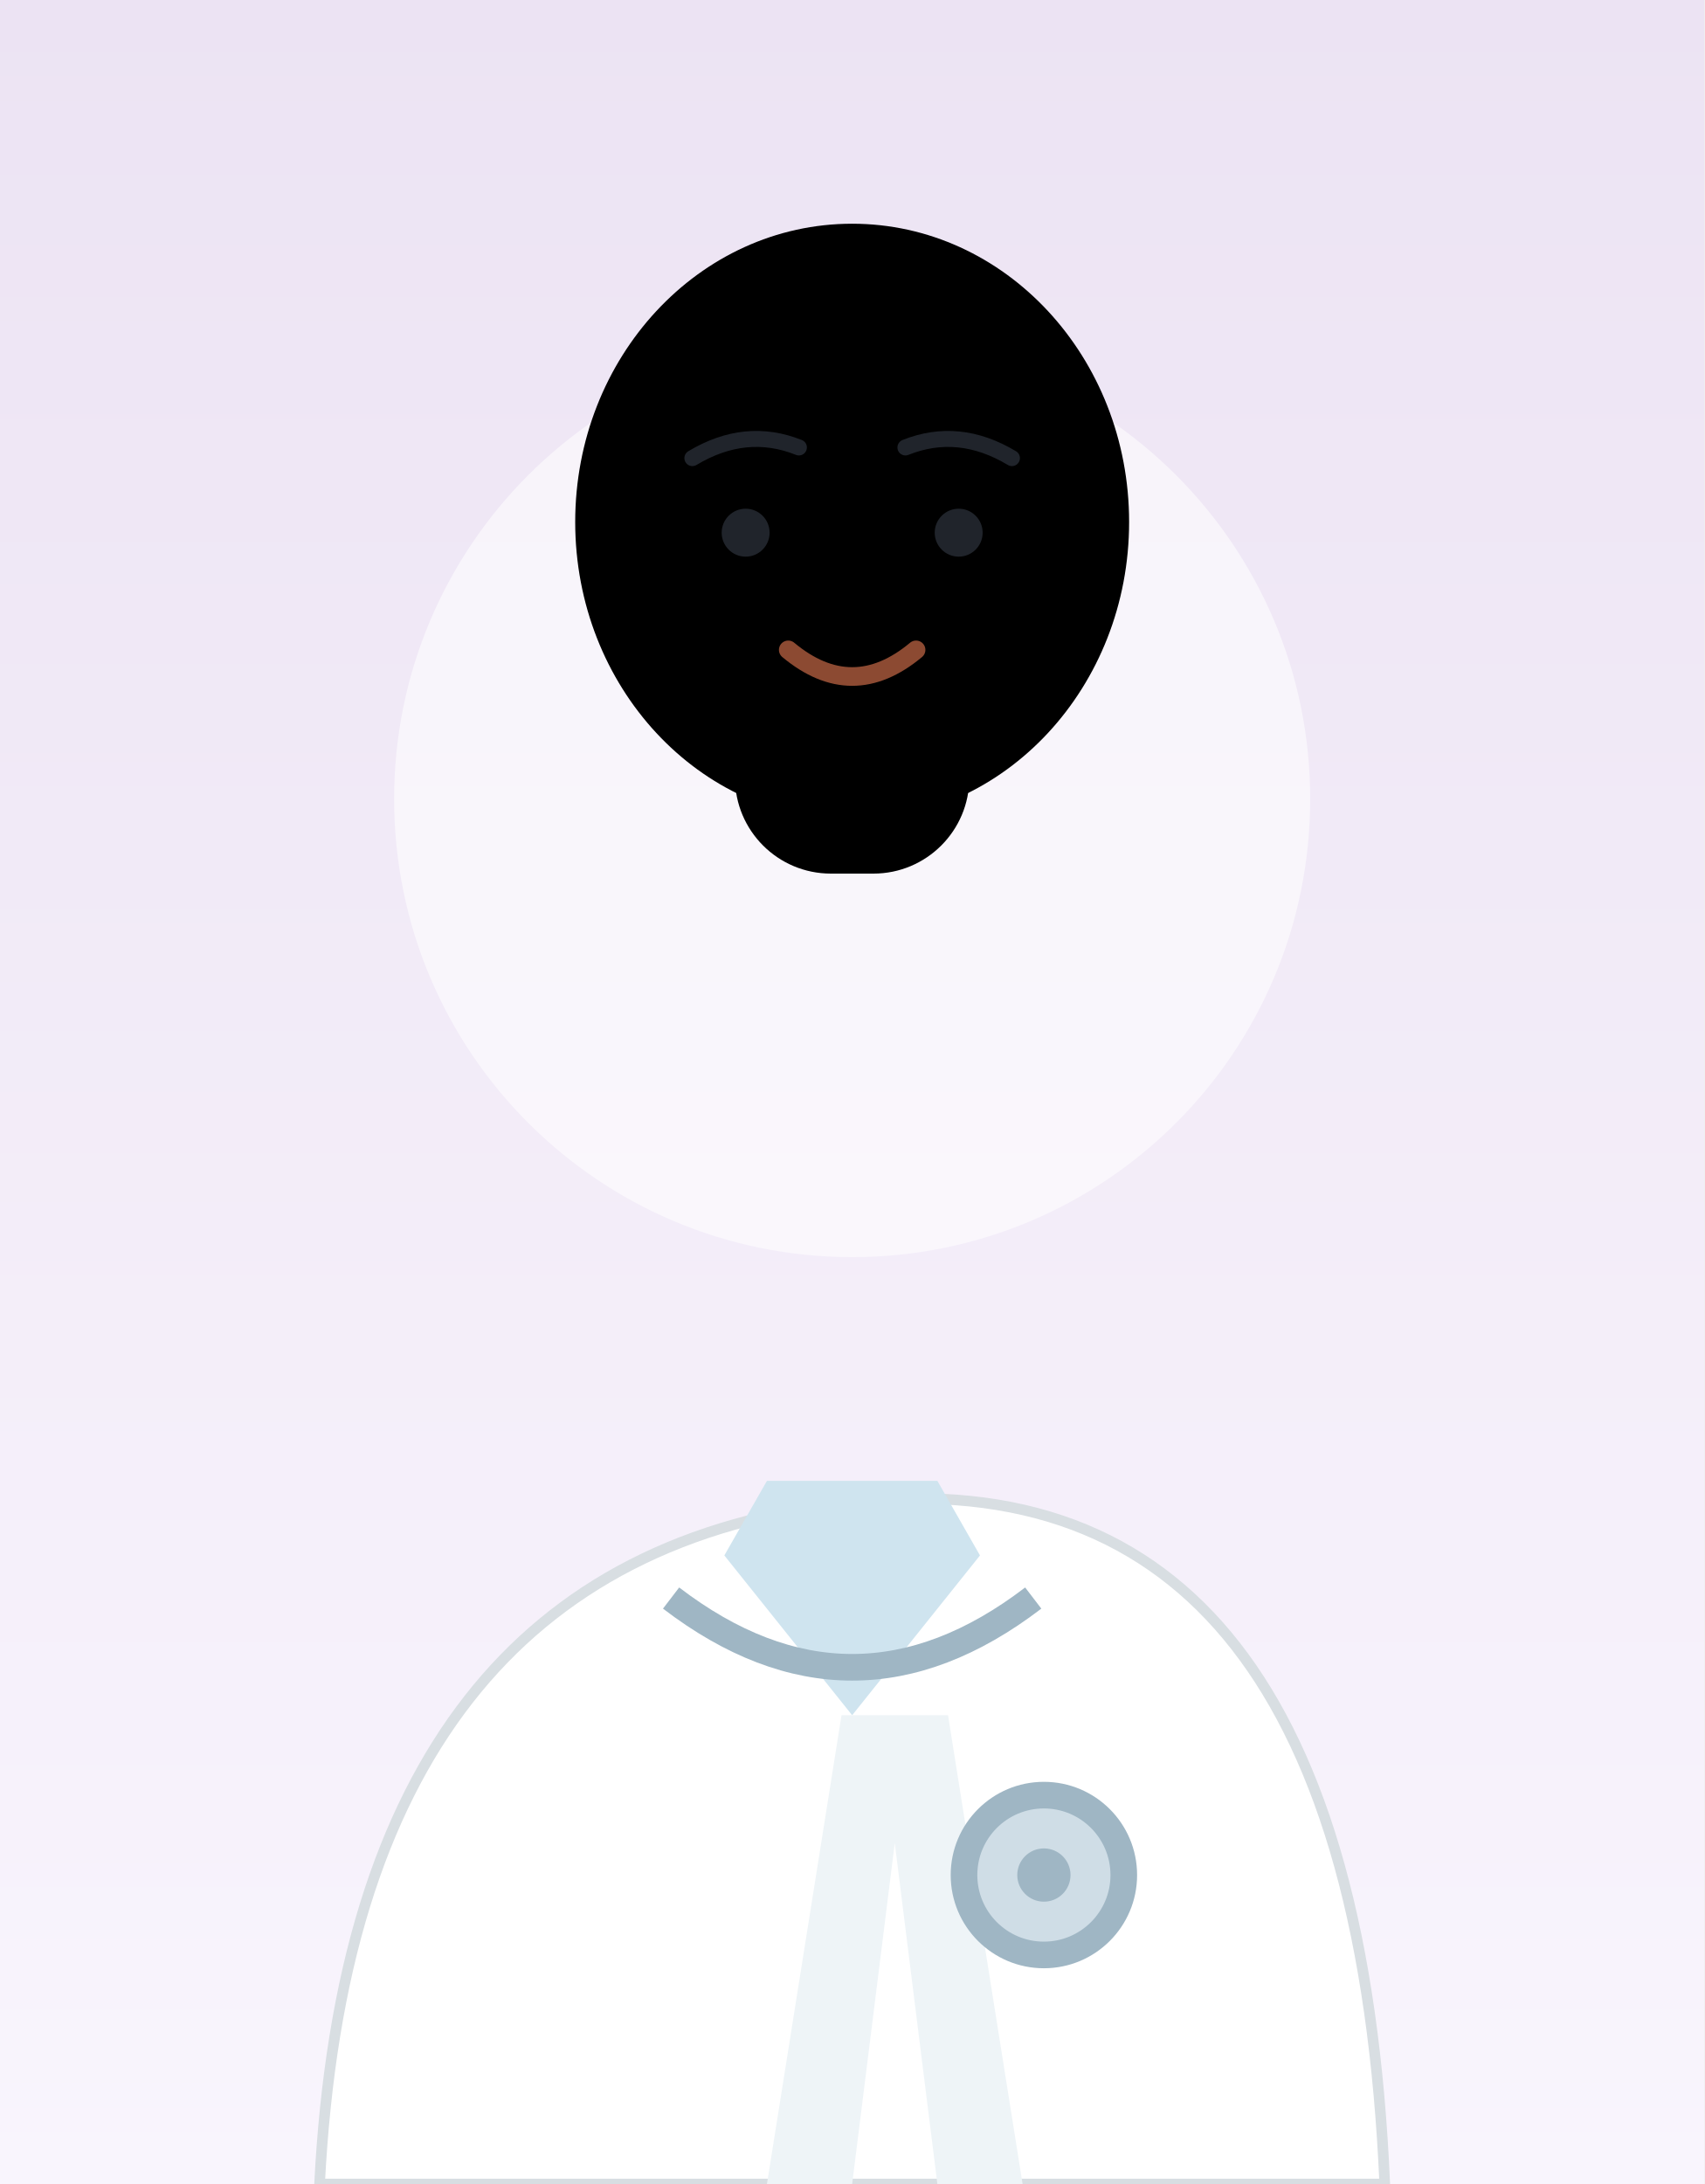
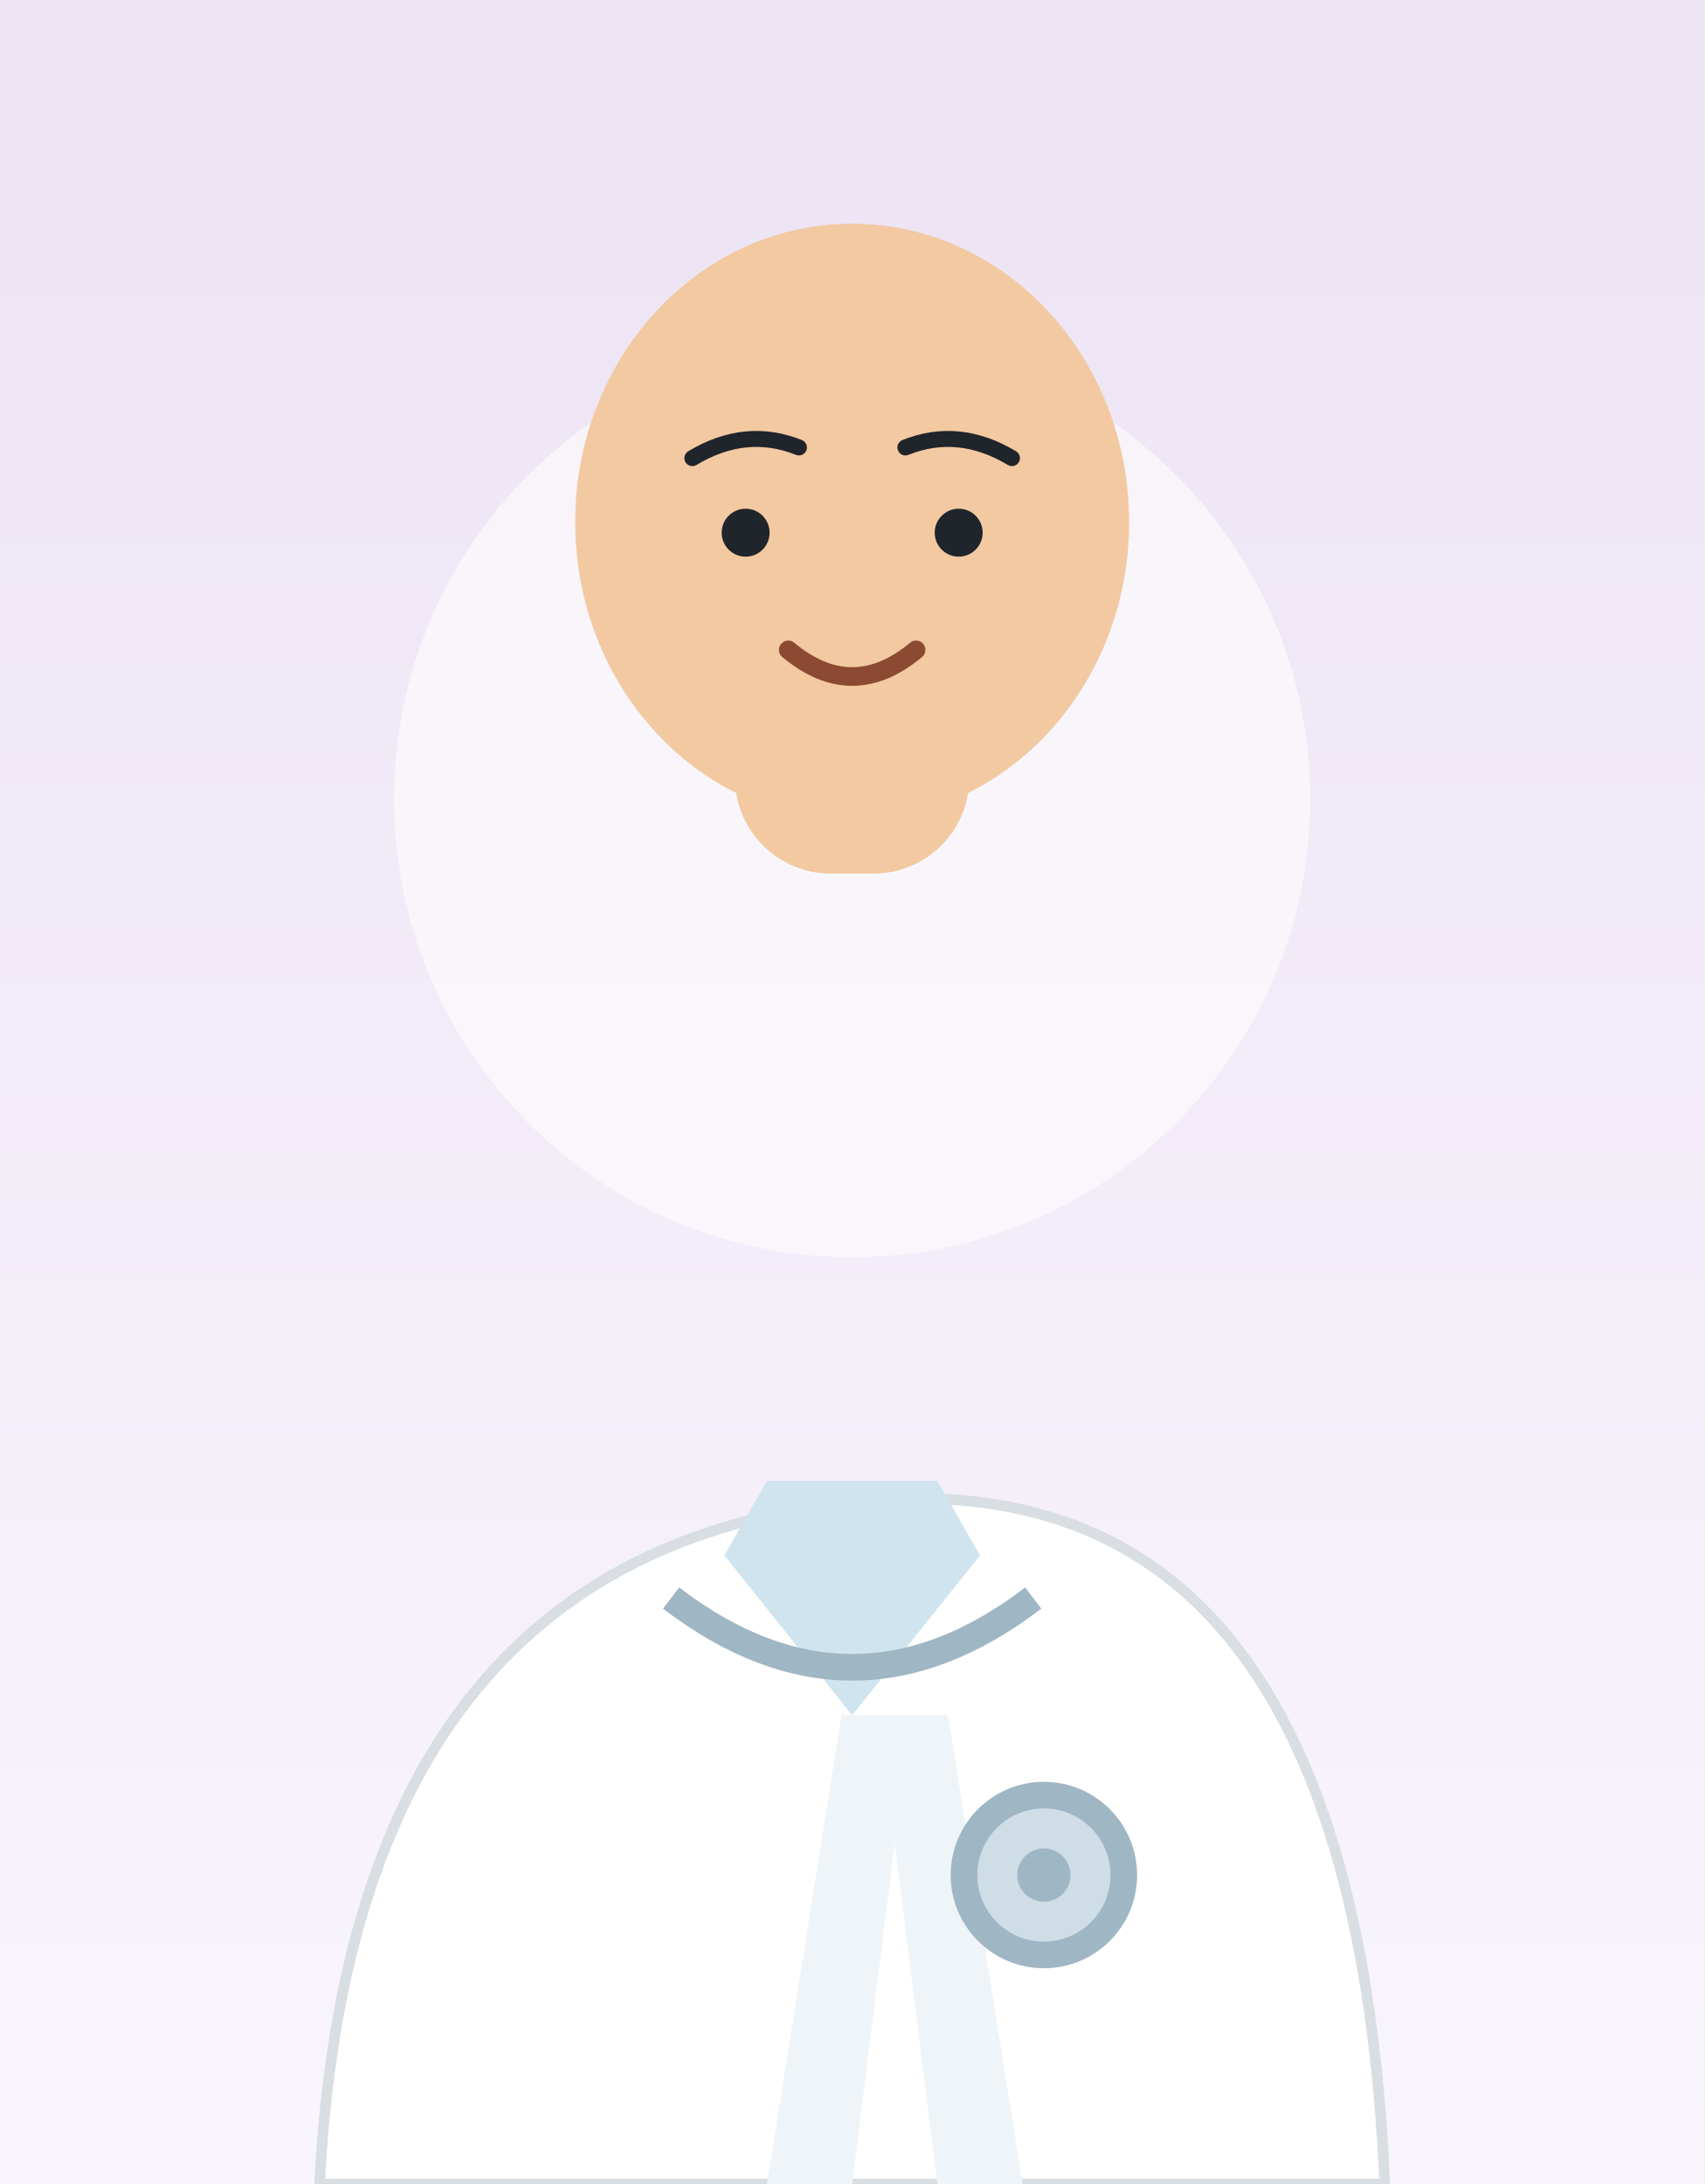
<svg xmlns="http://www.w3.org/2000/svg" viewBox="0 0 320 410" role="img">
  <defs>
    <linearGradient id="bg" x1="0" y1="0" x2="0" y2="1">
      <stop offset="0" stop-color="#ece3f3" />
      <stop offset="1" stop-color="#f9f5fd" />
    </linearGradient>
  </defs>
  <rect width="320" height="410" fill="url(#bg)" />
  <circle cx="160" cy="150" r="86" fill="#ffffff" opacity=".55" />
-   <rect x="138" y="118" width="44" height="46" rx="18" fill="undefined" />
-   <ellipse cx="160" cy="98" rx="52" ry="56" fill="undefined" />
+   <rect x="138" y="118" width="44" height="46" rx="18" fill="#f2c9a1" />
+   <ellipse cx="160" cy="98" rx="52" ry="56" fill="#f2c9a1" />
  <circle cx="140" cy="100" r="4.5" fill="#20242b" />
  <circle cx="180" cy="100" r="4.5" fill="#20242b" />
  <path d="M130 86 q10-6 20-2" stroke="#20242b" stroke-width="3" fill="none" stroke-linecap="round" />
  <path d="M170 84 q10-4 20 2" stroke="#20242b" stroke-width="3" fill="none" stroke-linecap="round" />
  <path d="M148 122 q12 10 24 0" stroke="#8c4a32" stroke-width="3.5" fill="none" stroke-linecap="round" />
  <path d="M60 410 q6-118 100-128 t100 128z" fill="#ffffff" stroke="#d8dee2" stroke-width="2" />
  <path d="M136 292 l24 30 l24-30 l-8-14 l-32 0z" fill="#cfe4ef" />
  <path d="M158 322 l-14 88 l16 0 l8-64 l8 64 l16 0 l-14-88z" fill="#eef4f7" />
  <path d="M126 300 q34 26 68 0" stroke="#9fb6c4" stroke-width="5" fill="none" />
  <circle cx="196" cy="352" r="15" fill="#cfdde6" stroke="#9fb6c4" stroke-width="5" />
  <circle cx="196" cy="352" r="5" fill="#9fb6c4" />
</svg>
